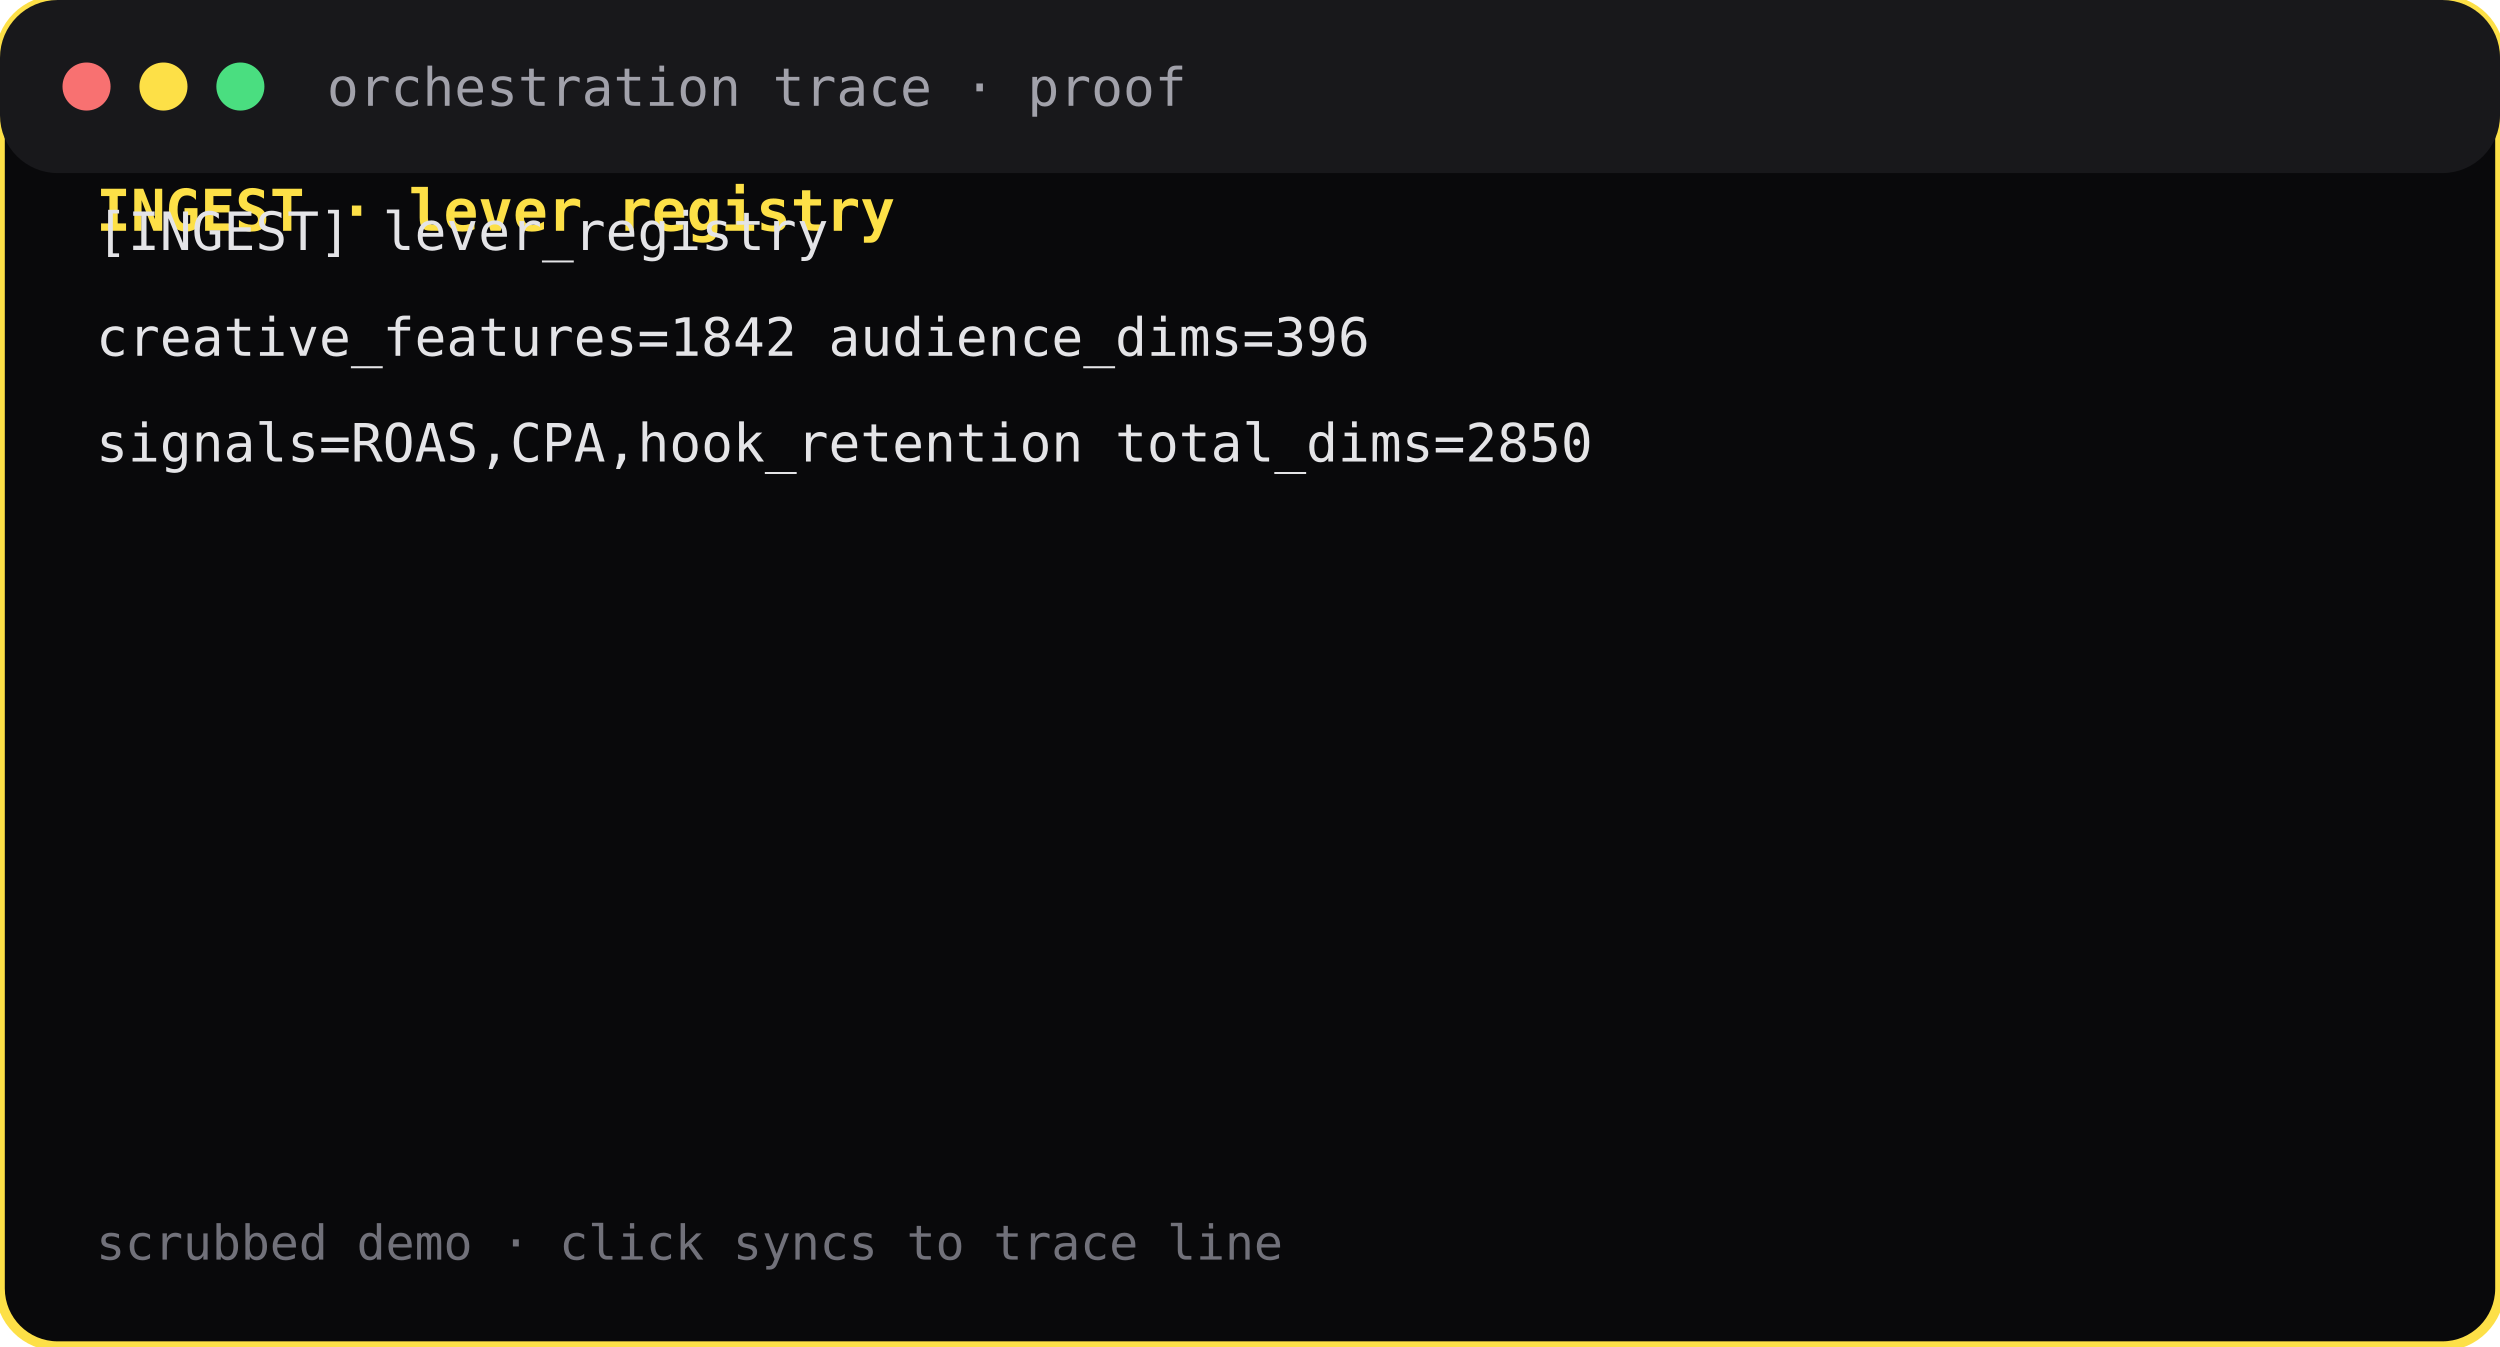
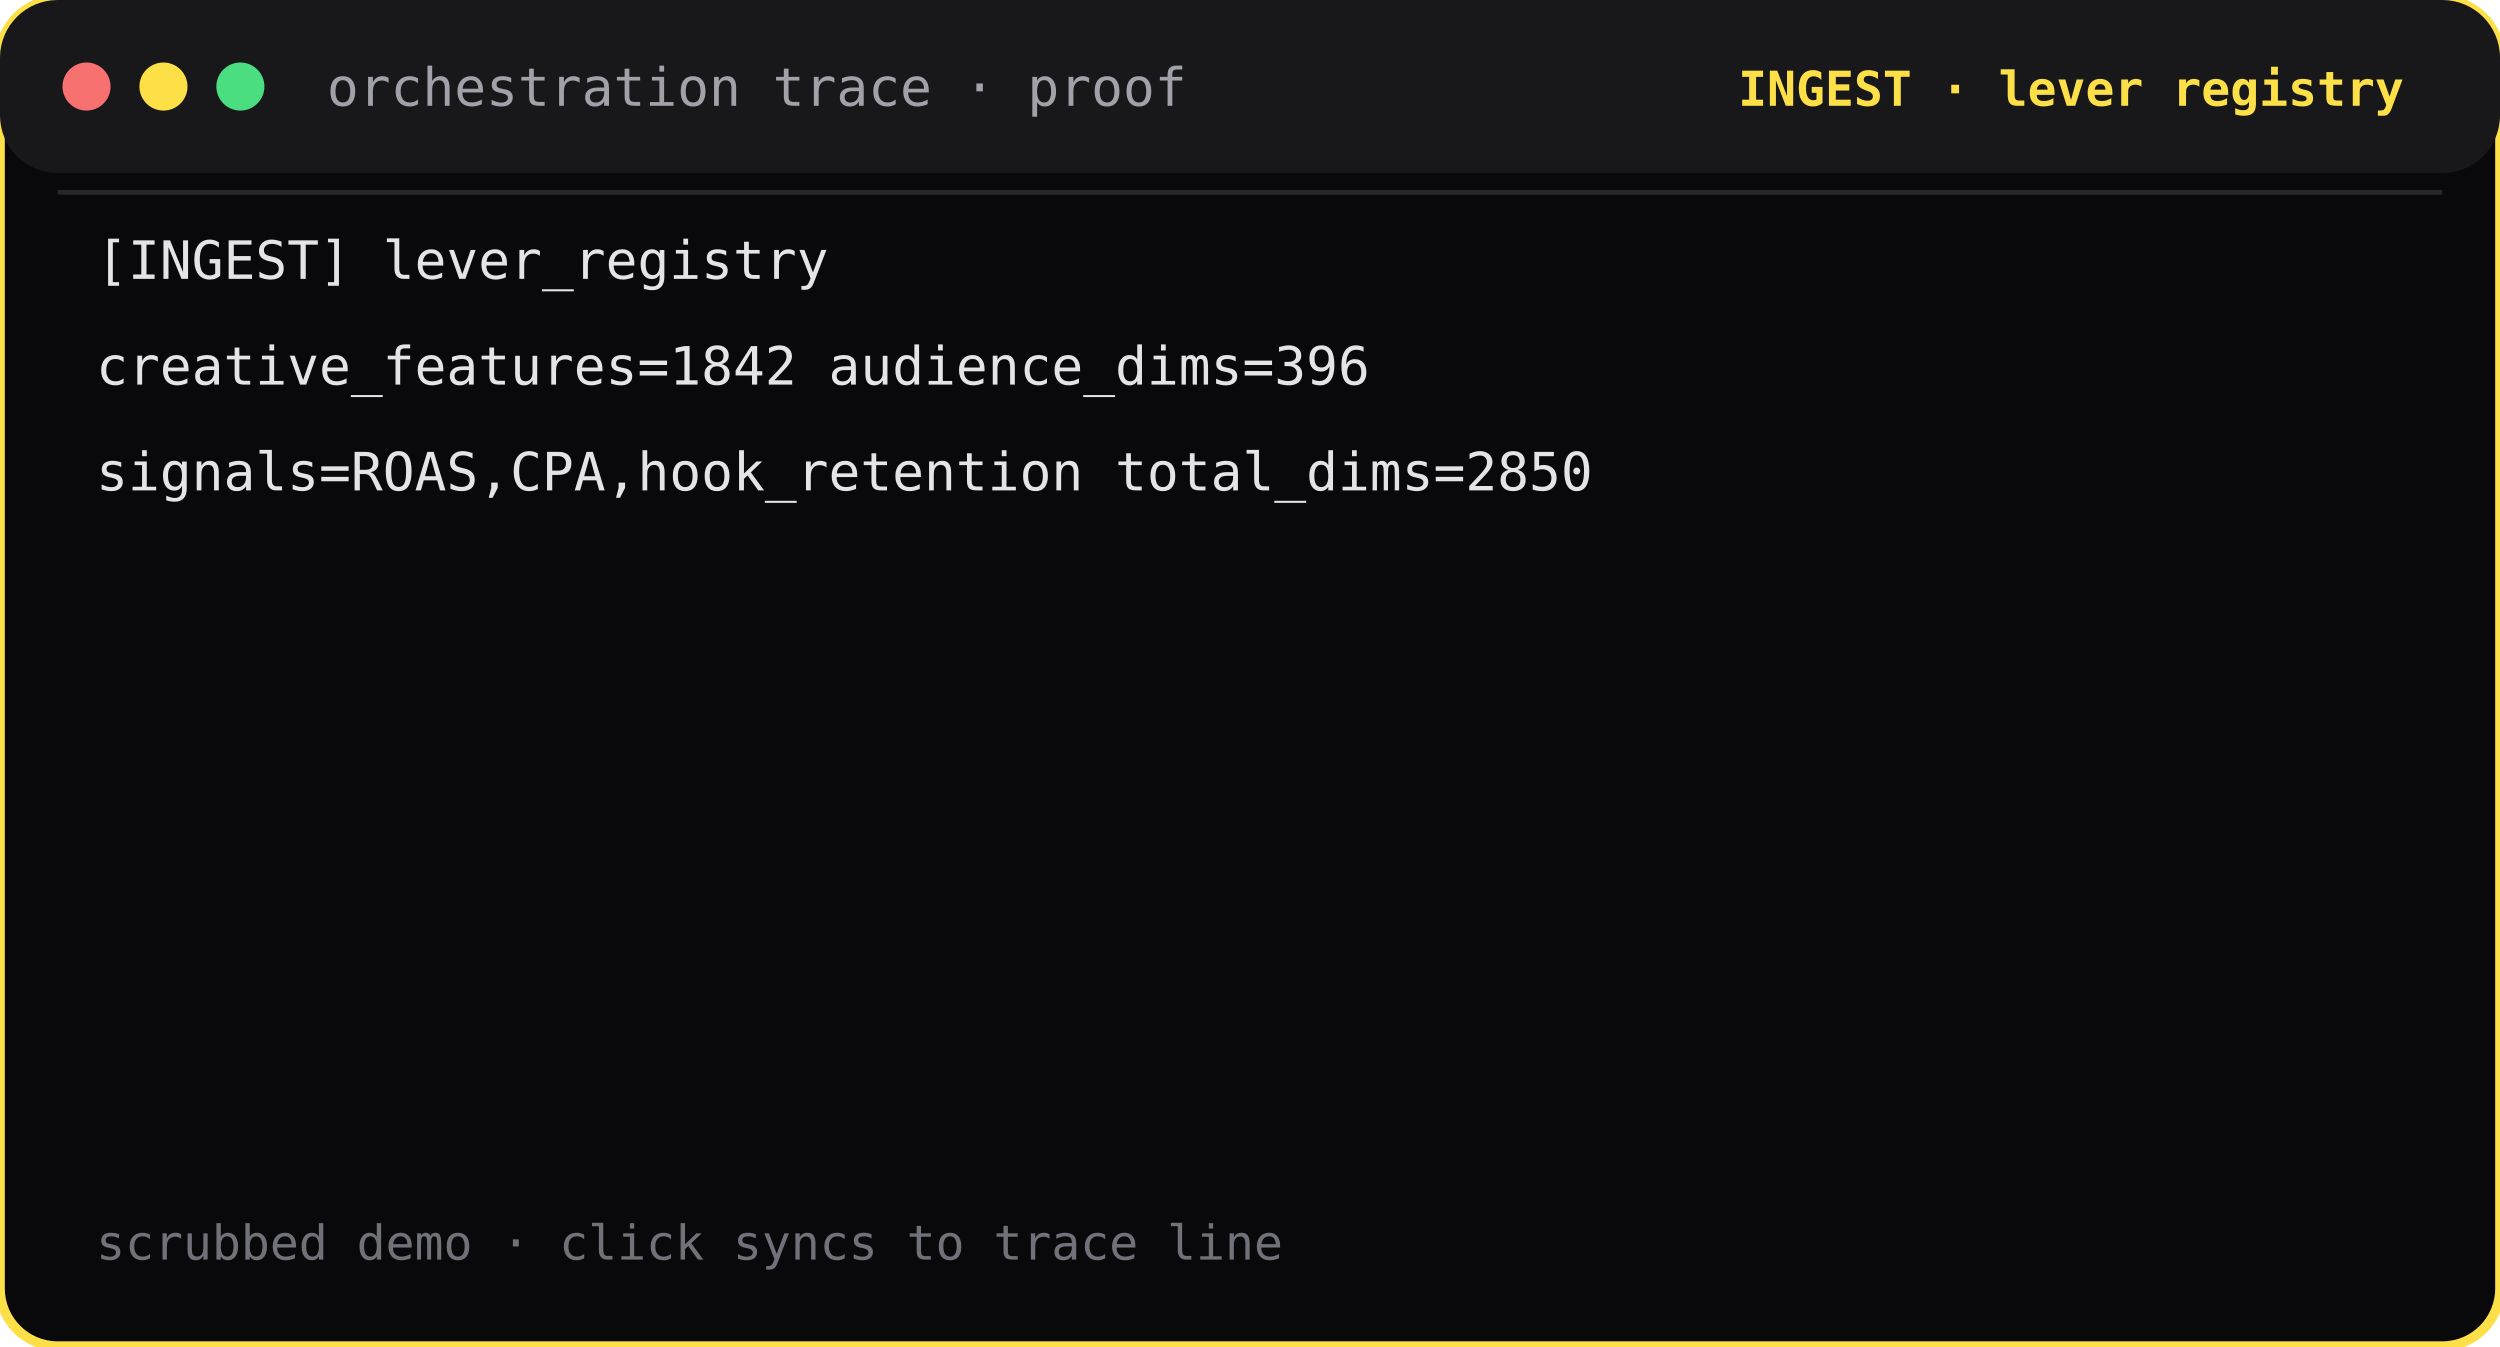
<svg xmlns="http://www.w3.org/2000/svg" viewBox="0 0 520 280" role="img" aria-label="INGEST · lever registry">
  <rect width="520" height="280" rx="12" fill="#09090b" stroke="#fde047" stroke-width="2" />
  <rect x="0" y="0" width="520" height="36" rx="12" fill="#18181b" />
  <circle cx="18" cy="18" r="5" fill="#f87171" />
  <circle cx="34" cy="18" r="5" fill="#fde047" />
  <circle cx="50" cy="18" r="5" fill="#4ade80" />
  <text x="68" y="22" fill="#a1a1aa" font-family="ui-monospace,monospace" font-size="11">orchestration trace · proof</text>
-   <text x="20" y="48" fill="#fde047" font-family="ui-monospace,monospace" font-size="12" font-weight="700">INGEST · lever registry</text>
-   <text x="20" y="52" fill="#e4e4e7" font-family="ui-monospace,monospace" font-size="11">[INGEST] lever_registry</text>
-   <text x="20" y="74" fill="#e4e4e7" font-family="ui-monospace,monospace" font-size="11">creative_features=1842  audience_dims=396</text>
-   <text x="20" y="96" fill="#e4e4e7" font-family="ui-monospace,monospace" font-size="11">signals=ROAS,CPA,hook_retention  total_dims=2850</text>
+   <text x="500" y="22" text-anchor="end" fill="#fde047" font-family="ui-monospace,monospace" font-size="10" font-weight="600">INGEST · lever registry</text>
+   <line x1="12" y1="40" x2="508" y2="40" stroke="#27272a" stroke-width="1" />
+   <text x="20" y="58" fill="#e4e4e7" font-family="ui-monospace,monospace" font-size="11">[INGEST] lever_registry</text>
+   <text x="20" y="80" fill="#e4e4e7" font-family="ui-monospace,monospace" font-size="11">creative_features=1842  audience_dims=396</text>
+   <text x="20" y="102" fill="#e4e4e7" font-family="ui-monospace,monospace" font-size="11">signals=ROAS,CPA,hook_retention  total_dims=2850</text>
  <text x="20" y="262" fill="#71717a" font-family="ui-monospace,monospace" font-size="10">scrubbed demo · click syncs to trace line</text>
</svg>
